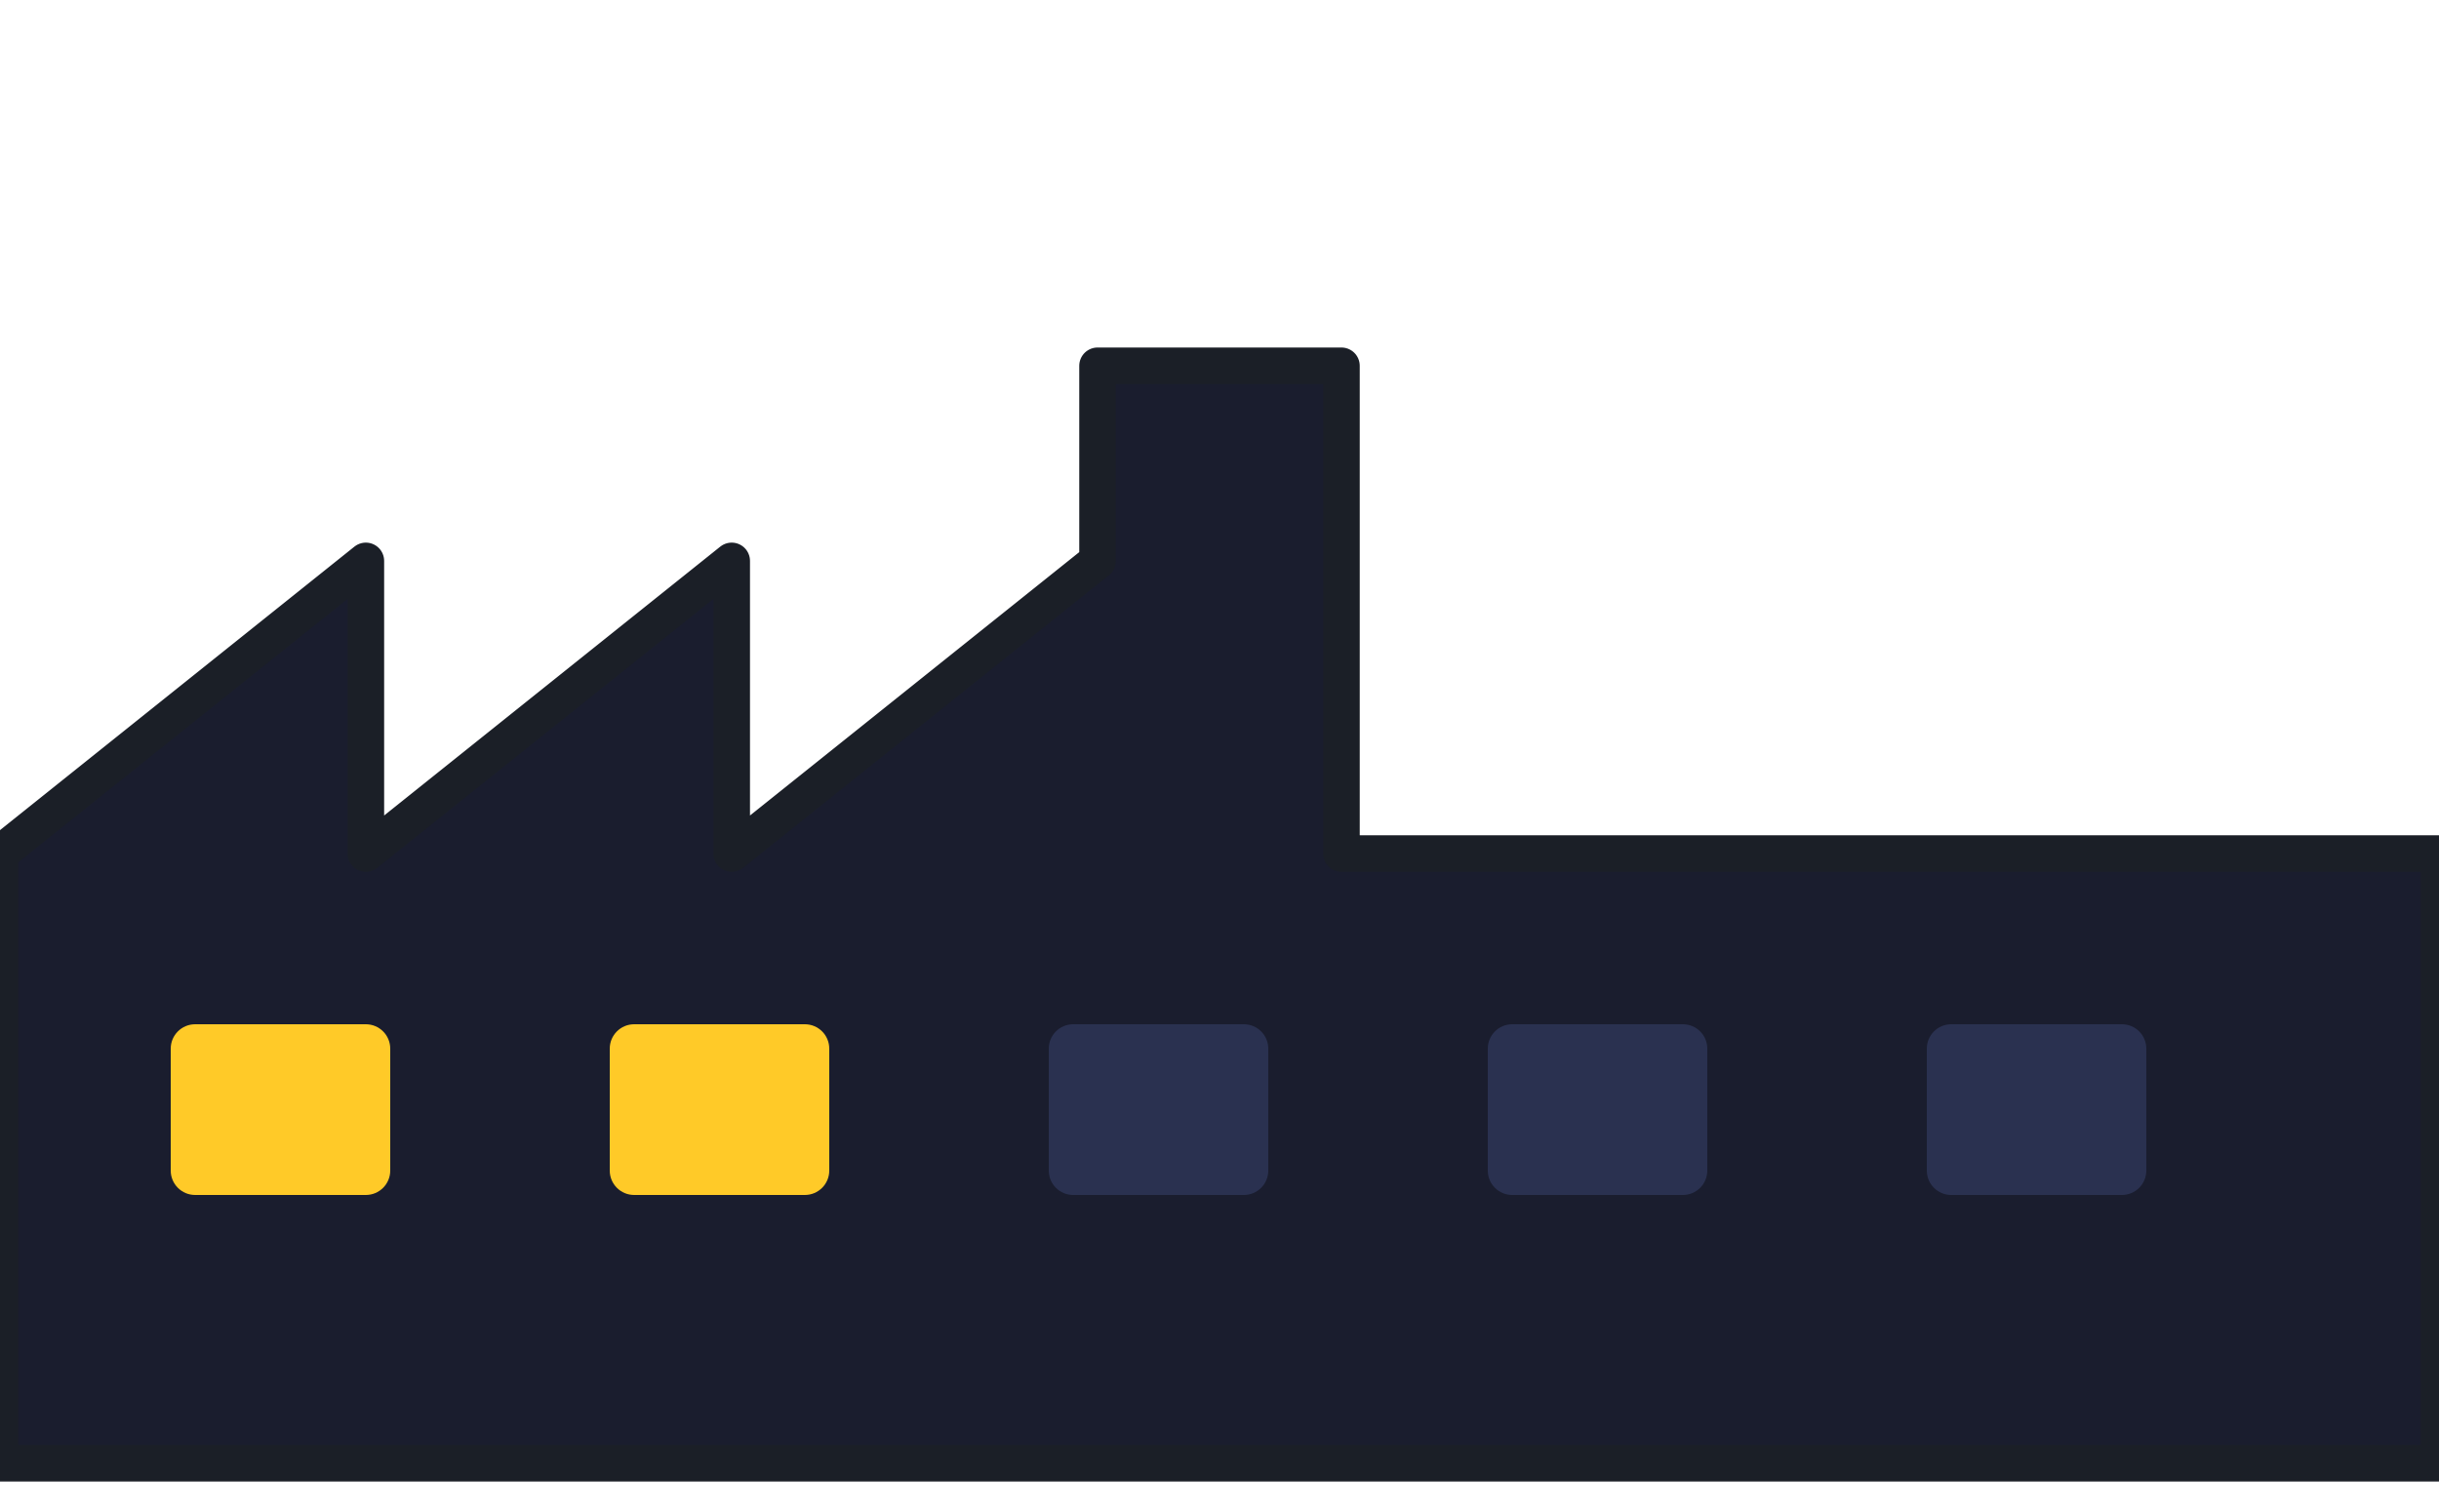
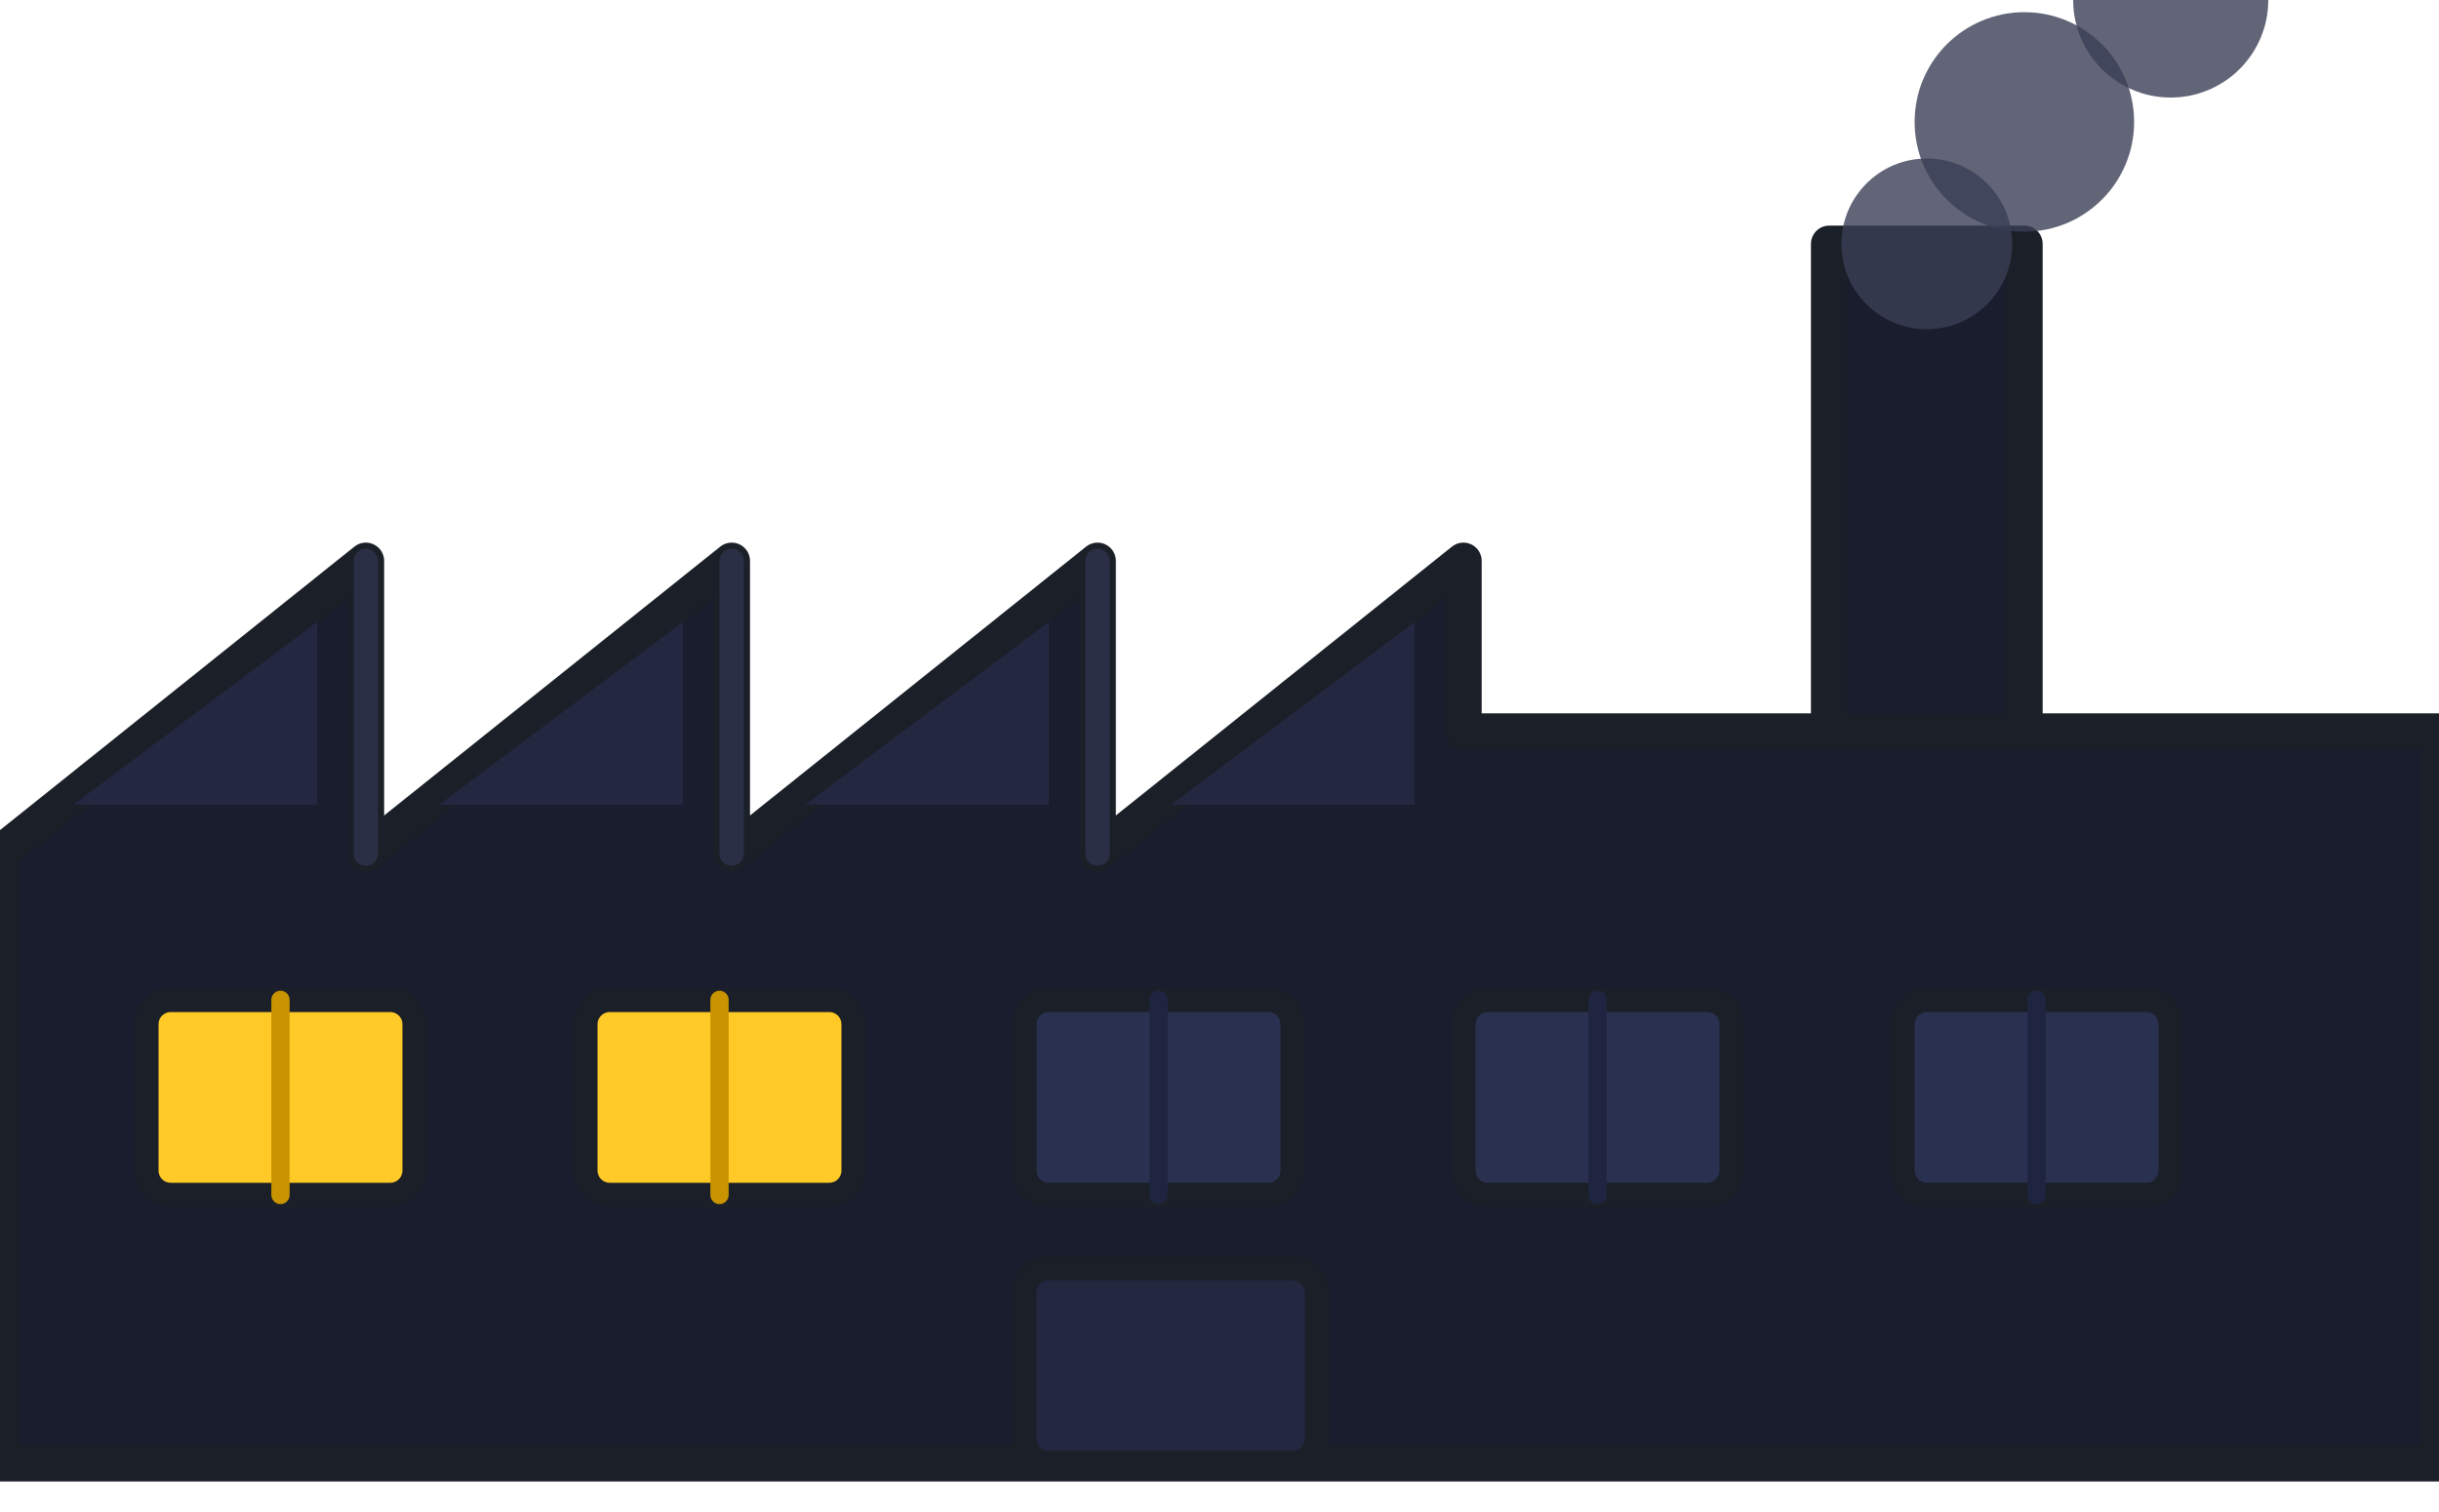
<svg xmlns="http://www.w3.org/2000/svg" width="200" height="124" viewBox="0 0 200 124">
-   <path d="M0 120 V70 L30 46 V70 L60 46 V70 L90 46 V30 H110 V70 H200 V120 Z" fill="#1a1d2e" stroke="#1b1f27" stroke-width="3" stroke-linejoin="round" stroke-linecap="round" />
-   <rect x="14" y="84" width="18" height="14" rx="2" fill="#ffca28" />
-   <rect x="50" y="84" width="18" height="14" rx="2" fill="#ffca28" />
-   <rect x="86" y="84" width="18" height="14" rx="2" fill="#2a3150" />
-   <rect x="122" y="84" width="18" height="14" rx="2" fill="#2a3150" />
-   <rect x="158" y="84" width="18" height="14" rx="2" fill="#2a3150" />
+   <rect x="150" y="20" width="16" height="60" fill="#1a1d2e" stroke="#1b1f27" stroke-width="3" stroke-linejoin="round" stroke-linecap="round" />
+   <circle cx="158" cy="20" r="7" fill="#3a3f55" opacity="0.8" />
+   <circle cx="166" cy="10" r="9" fill="#3a3f55" opacity="0.8" />
+   <circle cx="178" cy="0" r="8" fill="#3a3f55" opacity="0.8" />
+   <path d="M0 120 V70 L30 46 V70 L60 46 V70 L90 46 V70 L120 46 V60 H200 V120 Z" fill="#1a1d2e" stroke="#1b1f27" stroke-width="3" stroke-linejoin="round" stroke-linecap="round" />
+   <path d="M30 46 V70 M60 46 V70 M90 46 V70" fill="none" stroke="#2a2f45" stroke-width="2" stroke-linejoin="round" stroke-linecap="round" />
+   <polygon points="6,66 26,51 26,66" fill="#232740" />
+   <polygon points="36,66 56,51 56,66" fill="#232740" />
+   <polygon points="66,66 86,51 86,66" fill="#232740" />
+   <polygon points="96,66 116,51 116,66" fill="#232740" />
+   <g>
+     <rect x="12" y="82" width="22" height="16" rx="2" fill="#ffca28" stroke="#1b1f27" stroke-width="2" stroke-linejoin="round" stroke-linecap="round" />
+     <path d="M23 82 V98" fill="none" stroke="#c99400" stroke-width="1.5" stroke-linejoin="round" stroke-linecap="round" />
+   </g>
+   <g>
+     <rect x="48" y="82" width="22" height="16" rx="2" fill="#ffca28" stroke="#1b1f27" stroke-width="2" stroke-linejoin="round" stroke-linecap="round" />
+     <path d="M59 82 V98" fill="none" stroke="#c99400" stroke-width="1.5" stroke-linejoin="round" stroke-linecap="round" />
+   </g>
+   <g>
+     <rect x="84" y="82" width="22" height="16" rx="2" fill="#2a3150" stroke="#1b1f27" stroke-width="2" stroke-linejoin="round" stroke-linecap="round" />
+     <path d="M95 82 V98" fill="none" stroke="#1f2540" stroke-width="1.5" stroke-linejoin="round" stroke-linecap="round" />
+   </g>
+   <g>
+     <rect x="120" y="82" width="22" height="16" rx="2" fill="#2a3150" stroke="#1b1f27" stroke-width="2" stroke-linejoin="round" stroke-linecap="round" />
+     <path d="M131 82 V98" fill="none" stroke="#1f2540" stroke-width="1.5" stroke-linejoin="round" stroke-linecap="round" />
+   </g>
+   <g>
+     <rect x="156" y="82" width="22" height="16" rx="2" fill="#2a3150" stroke="#1b1f27" stroke-width="2" stroke-linejoin="round" stroke-linecap="round" />
+     <path d="M167 82 V98" fill="none" stroke="#1f2540" stroke-width="1.5" stroke-linejoin="round" stroke-linecap="round" />
+   </g>
+   <rect x="84" y="104" width="24" height="16" rx="2" fill="#232740" stroke="#1b1f27" stroke-width="2" stroke-linejoin="round" stroke-linecap="round" />
</svg>
